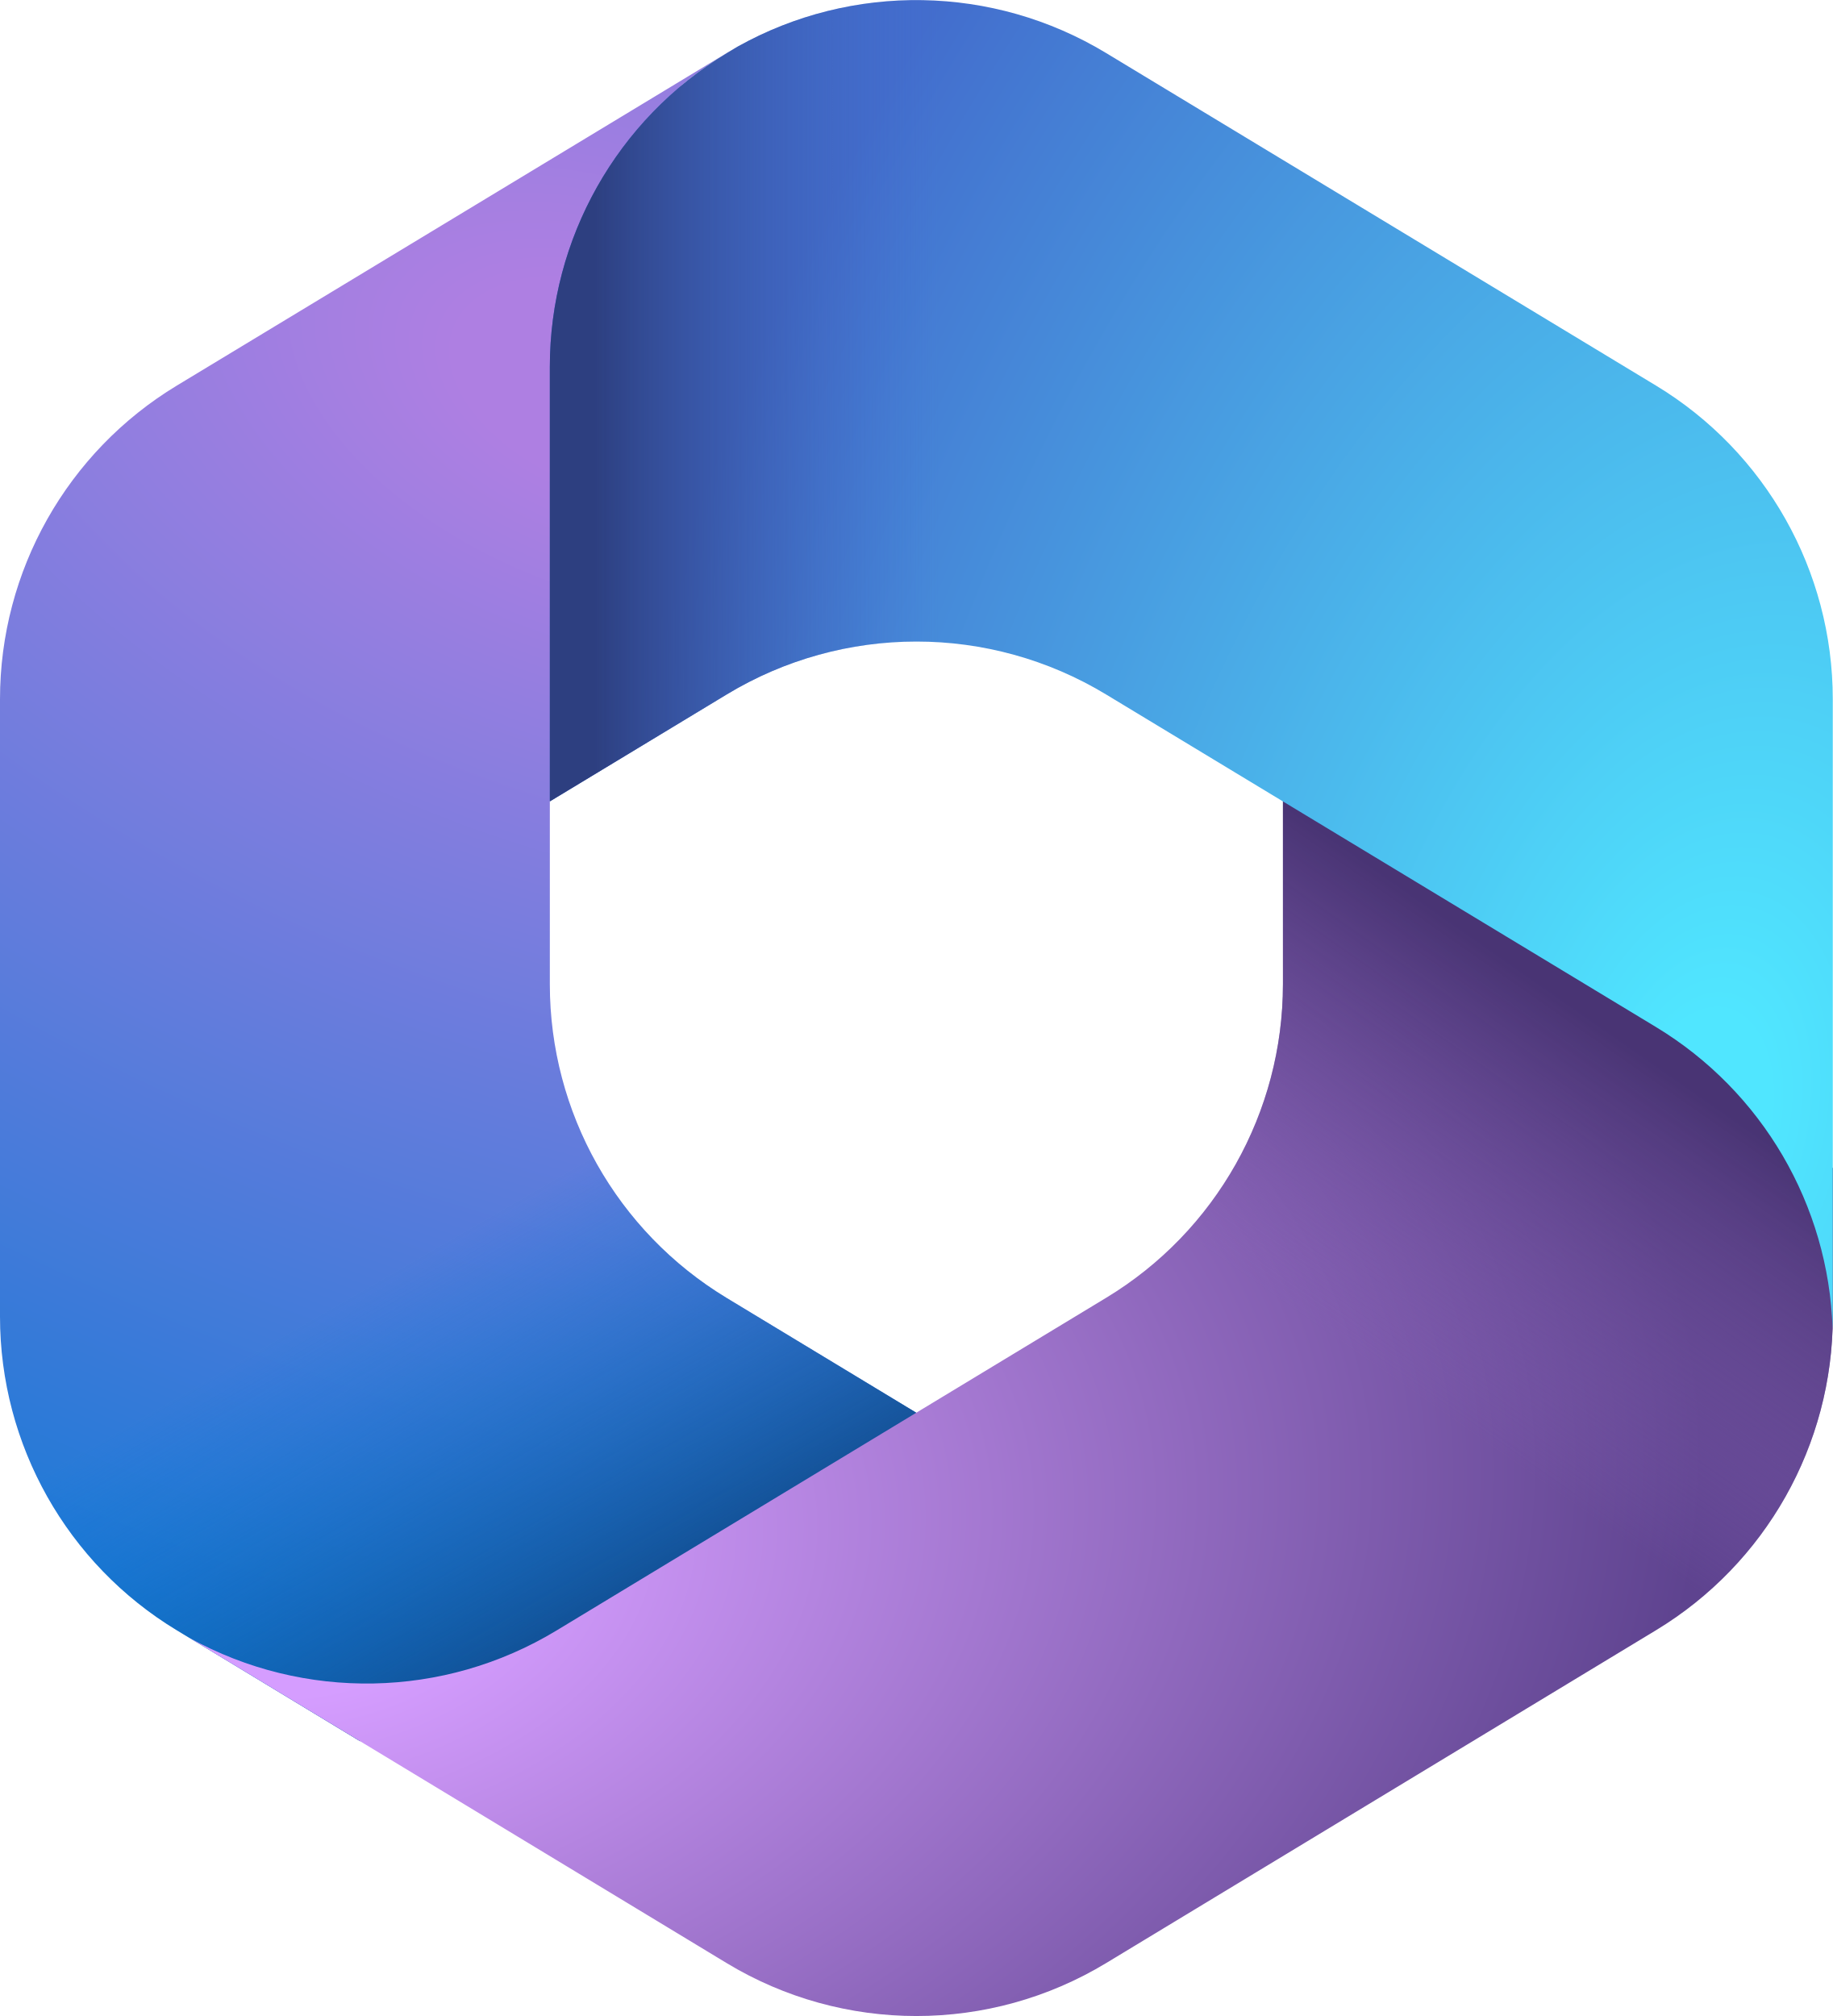
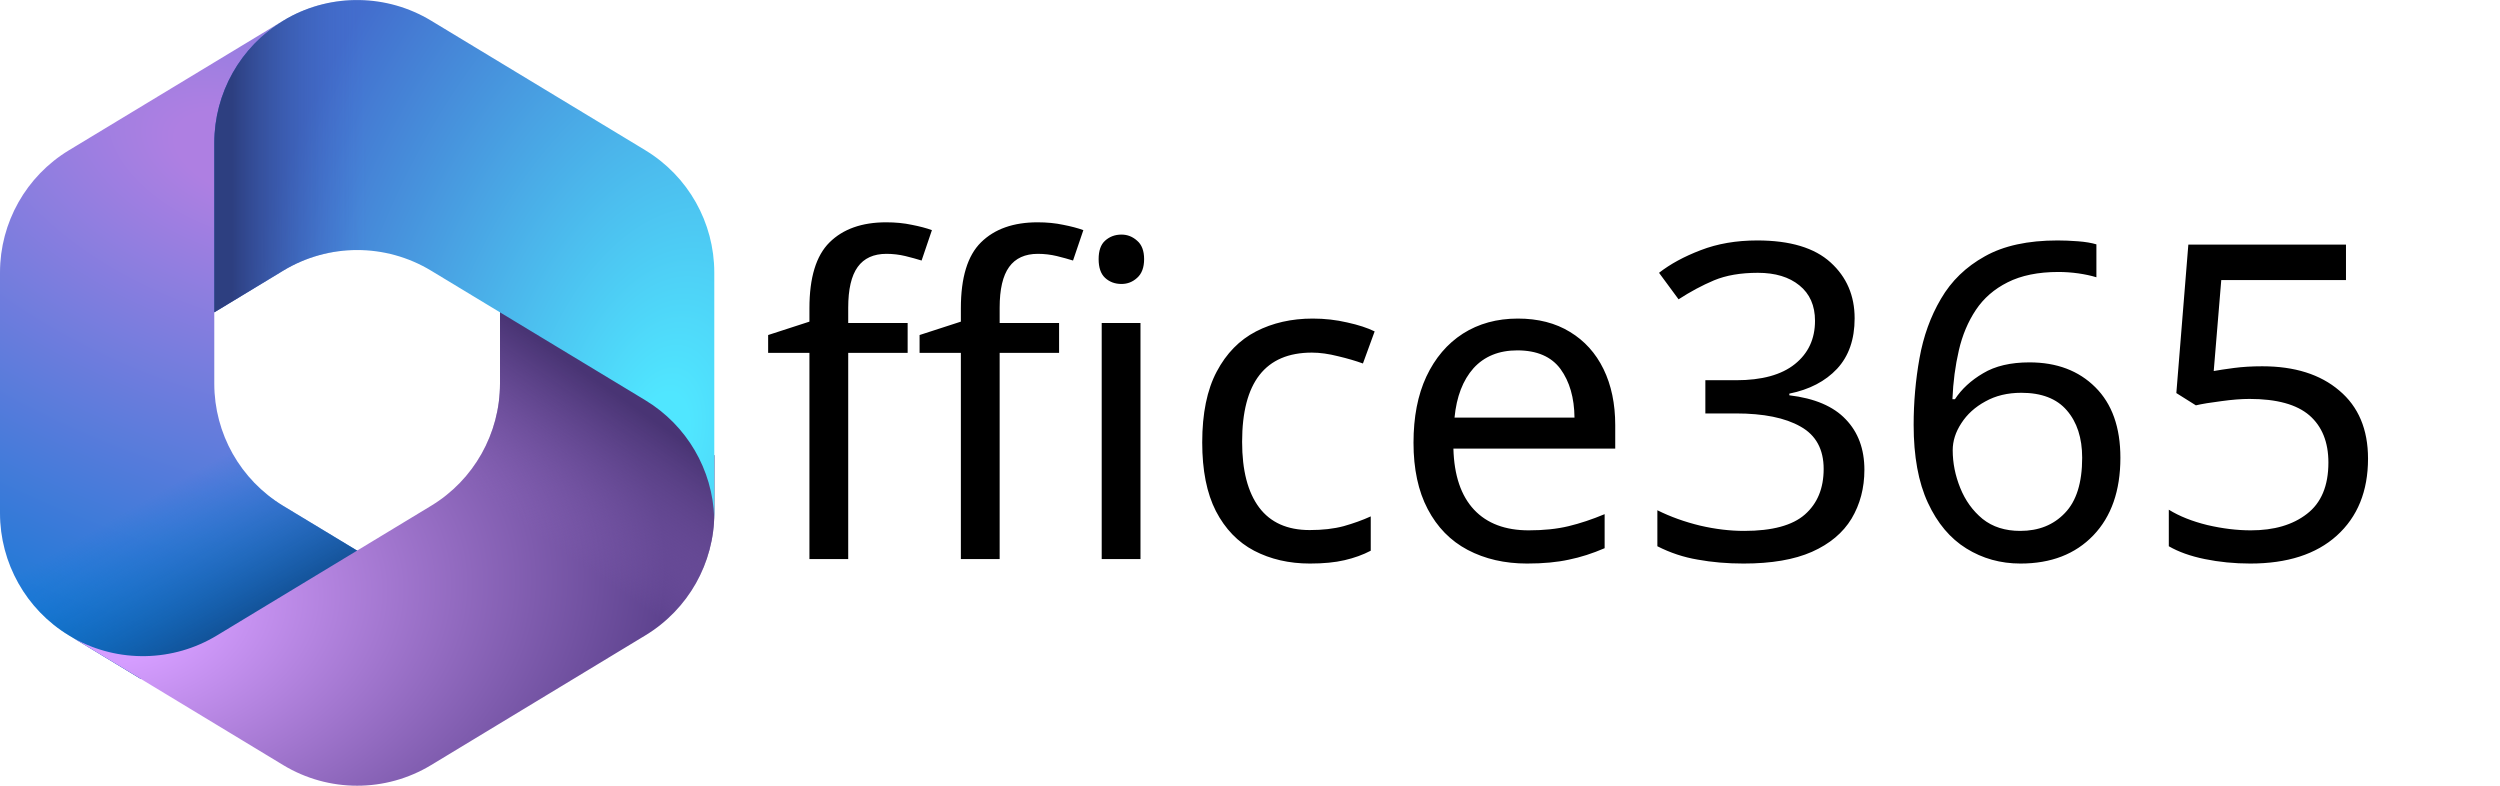
- <svg xmlns="http://www.w3.org/2000/svg" id="image-2" fill="none" viewBox="4 2 40 44">
-   <path d="M20.084 3.026L19.86 3.162C19.502 3.378 19.165 3.62 18.851 3.884L19.499 3.428H25L26 11L21 16L16 19.475V23.483C16 26.282 17.463 28.877 19.857 30.327L25.121 33.513L14 40H11.855L7.857 37.58C5.463 36.131 4 33.535 4 30.736V17.261C4 14.461 5.464 11.864 7.86 10.415L19.86 3.157C19.934 3.112 20.009 3.068 20.084 3.026Z" fill="url(#paint0_radial_2994_8373)" />
-   <path d="M20.084 3.026L19.86 3.162C19.502 3.378 19.165 3.62 18.851 3.884L19.499 3.428H25L26 11L21 16L16 19.475V23.483C16 26.282 17.463 28.877 19.857 30.327L25.121 33.513L14 40H11.855L7.857 37.58C5.463 36.131 4 33.535 4 30.736V17.261C4 14.461 5.464 11.864 7.86 10.415L19.86 3.157C19.934 3.112 20.009 3.068 20.084 3.026Z" fill="url(#paint1_linear_2994_8373)" />
-   <path d="M32 19V23.48C32 26.279 30.537 28.875 28.143 30.324L16.143 37.588C13.688 39.074 10.633 39.127 8.136 37.749L19.857 44.844C22.404 46.386 25.596 46.386 28.143 44.844L40.143 37.58C42.537 36.131 44 33.535 44 30.736V27.5L43 26L32 19Z" fill="url(#paint2_radial_2994_8373)" />
-   <path d="M32 19V23.48C32 26.279 30.537 28.875 28.143 30.324L16.143 37.588C13.688 39.074 10.633 39.127 8.136 37.749L19.857 44.844C22.404 46.386 25.596 46.386 28.143 44.844L40.143 37.58C42.537 36.131 44 33.535 44 30.736V27.5L43 26L32 19Z" fill="url(#paint3_linear_2994_8373)" />
-   <path d="M40.141 10.415L28.14 3.157C25.674 1.665 22.602 1.618 20.098 3.018L19.86 3.162C17.464 4.611 16 7.208 16 10.008V19.491L19.86 17.157C22.405 15.617 25.595 15.617 28.14 17.157L40.141 24.415C42.461 25.819 43.908 28.299 43.996 30.998C43.999 30.911 44 30.824 44 30.736V17.261C44 14.461 42.536 11.864 40.141 10.415Z" fill="url(#paint4_radial_2994_8373)" />
-   <path d="M40.141 10.415L28.14 3.157C25.674 1.665 22.602 1.618 20.098 3.018L19.86 3.162C17.464 4.611 16 7.208 16 10.008V19.491L19.86 17.157C22.405 15.617 25.595 15.617 28.14 17.157L40.141 24.415C42.461 25.819 43.908 28.299 43.996 30.998C43.999 30.911 44 30.824 44 30.736V17.261C44 14.461 42.536 11.864 40.141 10.415Z" fill="url(#paint5_linear_2994_8373)" />
-   <path d="M4.004 30.998C4.004 30.998 4.004 30.998 4.004 30.998Z" fill="url(#paint6_radial_2994_8373)" />
-   <path d="M4.004 30.998C4.004 30.998 4.004 30.998 4.004 30.998Z" fill="url(#paint7_linear_2994_8373)" />
-   <defs>
-     <radialGradient id="paint0_radial_2994_8373" cx="0" cy="0" r="1" gradientUnits="userSpaceOnUse" gradientTransform="translate(17.4186 10.6383) rotate(110.528) scale(33.3657 58.1966)">
-       <stop offset="0.064" stop-color="#AE7FE2" />
-       <stop offset="1" stop-color="#0078D4" />
+ <svg xmlns="http://www.w3.org/2000/svg" id="image-2" fill="none" viewBox="4 2 140 44" version="1.1" width="140" height="44">
+   <path d="m 20.084,3.026 -0.225,0.136 c -0.357,0.216 -0.694,0.458 -1.008,0.722 L 19.499,3.428 H 25 L 26,11 l -5,5 -5,3.475 v 4.008 c 0,2.799 1.463,5.394 3.857,6.844 L 25.121,33.513 14,40 H 11.855 L 7.857,37.58 C 5.463,36.131 4,33.535 4,30.736 V 17.261 C 4,14.461 5.464,11.864 7.86,10.415 L 19.86,3.157 c 0.074,-0.045 0.149,-0.089 0.225,-0.131 z" fill="url(#paint0_radial_2994_8373)" id="path4" style="fill:url(#paint0_radial_2994_8373)" />
+   <path d="m 20.084,3.026 -0.225,0.136 c -0.357,0.216 -0.694,0.458 -1.008,0.722 L 19.499,3.428 H 25 L 26,11 l -5,5 -5,3.475 v 4.008 c 0,2.799 1.463,5.394 3.857,6.844 L 25.121,33.513 14,40 H 11.855 L 7.857,37.58 C 5.463,36.131 4,33.535 4,30.736 V 17.261 C 4,14.461 5.464,11.864 7.86,10.415 L 19.86,3.157 c 0.074,-0.045 0.149,-0.089 0.225,-0.131 z" fill="url(#paint1_linear_2994_8373)" id="path6" style="fill:url(#paint1_linear_2994_8373)" />
+   <path d="m 32,19 v 4.48 c 0,2.799 -1.463,5.394 -3.857,6.844 l -12,7.264 c -2.455,1.486 -5.509,1.54 -8.007,0.161 l 11.722,7.095 c 2.547,1.542 5.739,1.542 8.285,0 l 12,-7.264 c 2.394,-1.449 3.857,-4.045 3.857,-6.844 V 27.5 l -1,-1.5 z" fill="url(#paint2_radial_2994_8373)" id="path8" style="fill:url(#paint2_radial_2994_8373)" />
+   <path d="m 32,19 v 4.48 c 0,2.799 -1.463,5.394 -3.857,6.844 l -12,7.264 c -2.455,1.486 -5.509,1.54 -8.007,0.161 l 11.722,7.095 c 2.547,1.542 5.739,1.542 8.285,0 l 12,-7.264 c 2.394,-1.449 3.857,-4.045 3.857,-6.844 V 27.5 l -1,-1.5 z" fill="url(#paint3_linear_2994_8373)" id="path10" style="fill:url(#paint3_linear_2994_8373)" />
+   <path d="m 40.141,10.415 -12,-7.259 C 25.674,1.665 22.602,1.618 20.098,3.018 l -0.238,0.144 C 17.464,4.611 16,7.208 16,10.008 v 9.484 l 3.86,-2.335 c 2.546,-1.54 5.735,-1.54 8.281,0 l 12,7.258 c 2.321,1.404 3.767,3.884 3.855,6.583 C 43.999,30.911 44,30.824 44,30.736 V 17.261 c 0,-2.8 -1.464,-5.396 -3.86,-6.845 z" fill="url(#paint4_radial_2994_8373)" id="path12" style="fill:url(#paint4_radial_2994_8373)" />
+   <path d="m 40.141,10.415 -12,-7.259 C 25.674,1.665 22.602,1.618 20.098,3.018 l -0.238,0.144 C 17.464,4.611 16,7.208 16,10.008 v 9.484 l 3.86,-2.335 c 2.546,-1.54 5.735,-1.54 8.281,0 l 12,7.258 c 2.321,1.404 3.767,3.884 3.855,6.583 C 43.999,30.911 44,30.824 44,30.736 V 17.261 c 0,-2.8 -1.464,-5.396 -3.86,-6.845 z" fill="url(#paint5_linear_2994_8373)" id="path14" style="fill:url(#paint5_linear_2994_8373)" />
+   <path d="m 4.004,30.998 c 0,0 0,0 0,0 z" fill="url(#paint6_radial_2994_8373)" id="path16" style="fill:url(#paint6_radial_2994_8373)" />
+   <path d="m 4.004,30.998 c 0,0 0,0 0,0 z" fill="url(#paint7_linear_2994_8373)" id="path18" style="fill:url(#paint7_linear_2994_8373)" />
+   <defs id="defs60">
+     <radialGradient id="paint0_radial_2994_8373" cx="0" cy="0" r="1" gradientUnits="userSpaceOnUse" gradientTransform="matrix(-11.70019,31.24701,-54.50117,-20.40752,17.4186,10.6383)">
+       <stop offset="0.064" stop-color="#AE7FE2" id="stop20" />
+       <stop offset="1" stop-color="#0078D4" id="stop22" />
    </radialGradient>
    <linearGradient id="paint1_linear_2994_8373" x1="17.512" y1="37.868" x2="12.751" y2="29.635" gradientUnits="userSpaceOnUse">
-       <stop offset="0" stop-color="#114A8B" />
-       <stop offset="1" stop-color="#0078D4" stop-opacity="0" />
+       <stop offset="0" stop-color="#114A8B" id="stop25" />
+       <stop offset="1" stop-color="#0078D4" stop-opacity="0" id="stop27" />
    </linearGradient>
-     <radialGradient id="paint2_radial_2994_8373" cx="0" cy="0" r="1" gradientUnits="userSpaceOnUse" gradientTransform="translate(10.4299 36.3511) rotate(-8.36717) scale(31.0503 20.5108)">
-       <stop offset="0.134" stop-color="#D59DFF" />
-       <stop offset="1" stop-color="#5E438F" />
+     <radialGradient id="paint2_radial_2994_8373" cx="0" cy="0" r="1" gradientUnits="userSpaceOnUse" gradientTransform="matrix(30.7198,-4.51832,2.984653,20.29248,10.4299,36.3511)">
+       <stop offset="0.134" stop-color="#D59DFF" id="stop30" />
+       <stop offset="1" stop-color="#5E438F" id="stop32" />
    </radialGradient>
    <linearGradient id="paint3_linear_2994_8373" x1="40.357" y1="25.377" x2="35.255" y2="32.692" gradientUnits="userSpaceOnUse">
-       <stop offset="0" stop-color="#493474" />
-       <stop offset="1" stop-color="#8C66BA" stop-opacity="0" />
+       <stop offset="0" stop-color="#493474" id="stop35" />
+       <stop offset="1" stop-color="#8C66BA" stop-opacity="0" id="stop37" />
    </linearGradient>
-     <radialGradient id="paint4_radial_2994_8373" cx="0" cy="0" r="1" gradientUnits="userSpaceOnUse" gradientTransform="translate(41.0552 26.504) rotate(-165.772) scale(24.9228 41.9552)">
-       <stop offset="0.058" stop-color="#50E6FF" />
-       <stop offset="1" stop-color="#436DCD" />
+     <radialGradient id="paint4_radial_2994_8373" cx="0" cy="0" r="1" gradientUnits="userSpaceOnUse" gradientTransform="matrix(-24.1583,-6.125554,10.3118,-40.66824,41.0552,26.504)">
+       <stop offset="0.058" stop-color="#50E6FF" id="stop40" />
+       <stop offset="1" stop-color="#436DCD" id="stop42" />
    </radialGradient>
    <linearGradient id="paint5_linear_2994_8373" x1="16.976" y1="3.057" x2="24.487" y2="3.057" gradientUnits="userSpaceOnUse">
-       <stop offset="0" stop-color="#2D3F80" />
-       <stop offset="1" stop-color="#436DCD" stop-opacity="0" />
+       <stop offset="0" stop-color="#2D3F80" id="stop45" />
+       <stop offset="1" stop-color="#436DCD" stop-opacity="0" id="stop47" />
    </linearGradient>
-     <radialGradient id="paint6_radial_2994_8373" cx="0" cy="0" r="1" gradientUnits="userSpaceOnUse" gradientTransform="translate(41.0552 26.504) rotate(-165.772) scale(24.9228 41.9552)">
-       <stop offset="0.058" stop-color="#50E6FF" />
-       <stop offset="1" stop-color="#436DCD" />
+     <radialGradient id="paint6_radial_2994_8373" cx="0" cy="0" r="1" gradientUnits="userSpaceOnUse" gradientTransform="matrix(-24.1583,-6.125554,10.3118,-40.66824,41.0552,26.504)">
+       <stop offset="0.058" stop-color="#50E6FF" id="stop50" />
+       <stop offset="1" stop-color="#436DCD" id="stop52" />
    </radialGradient>
    <linearGradient id="paint7_linear_2994_8373" x1="16.976" y1="3.057" x2="24.487" y2="3.057" gradientUnits="userSpaceOnUse">
-       <stop offset="0" stop-color="#2D3F80" />
-       <stop offset="1" stop-color="#436DCD" stop-opacity="0" />
+       <stop offset="0" stop-color="#2D3F80" id="stop55" />
+       <stop offset="1" stop-color="#436DCD" stop-opacity="0" id="stop57" />
    </linearGradient>
  </defs>
+   <text xml:space="preserve" style="font-style:normal;font-weight:normal;font-size:24.654px;line-height:1.25;font-family:sans-serif;fill:#000000;fill-opacity:1;stroke:none;stroke-width:0.616" x="46.64" y="33.307" id="text2354">
+     <tspan id="tspan2352" x="46.64" y="33.307" style="stroke-width:0.616">ffice365</tspan>
+   </text>
</svg>
